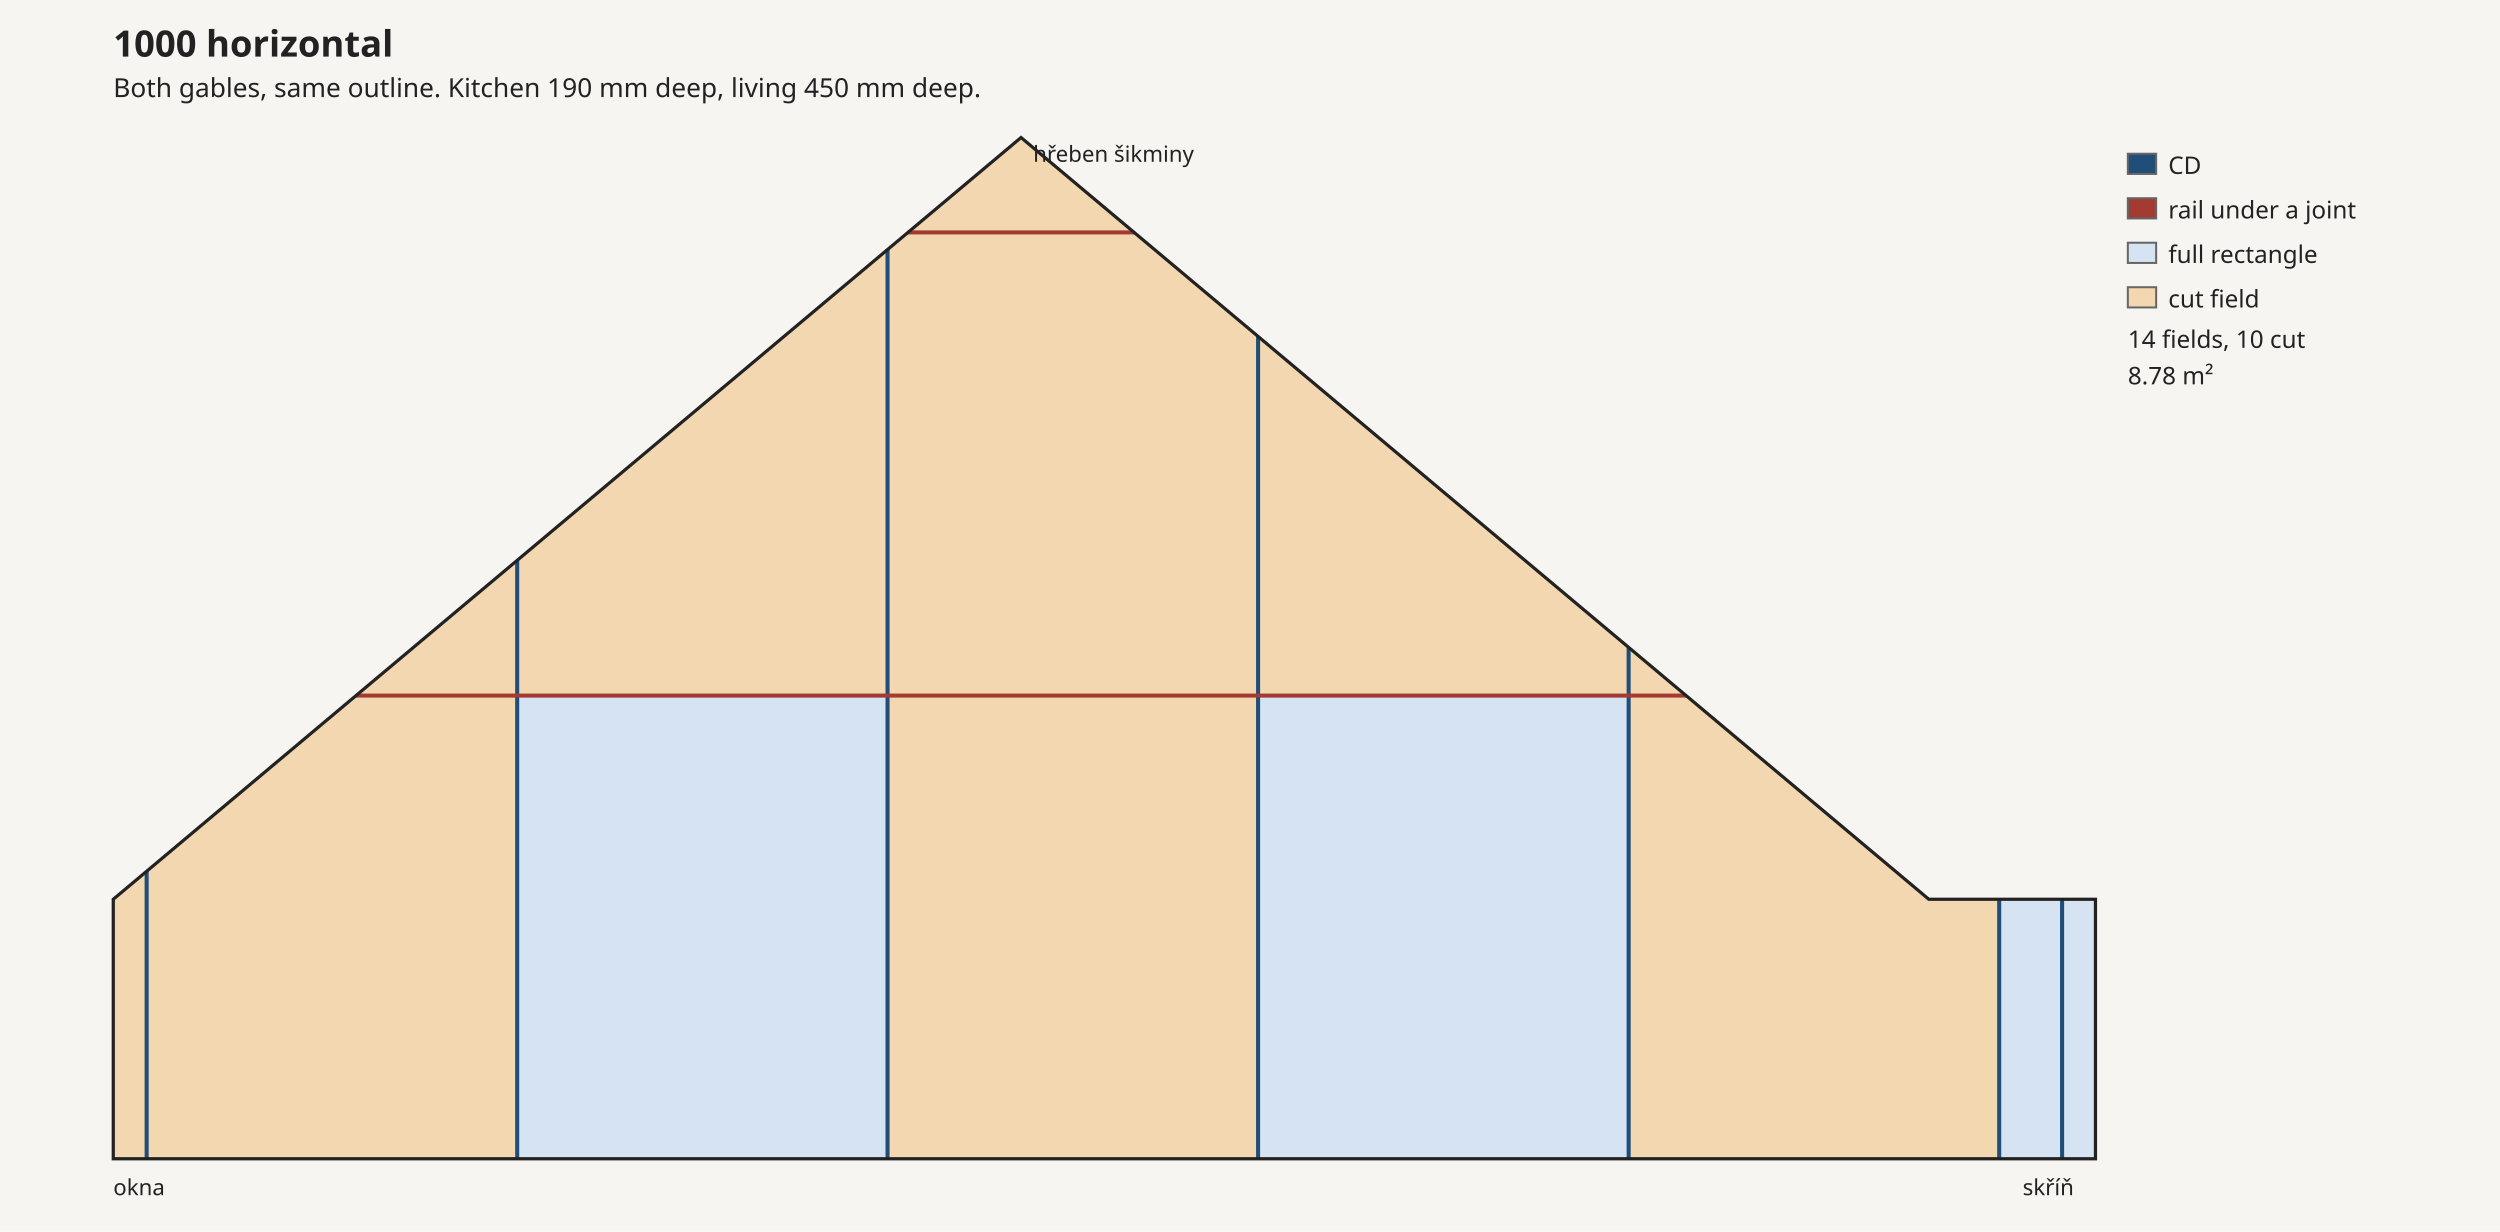
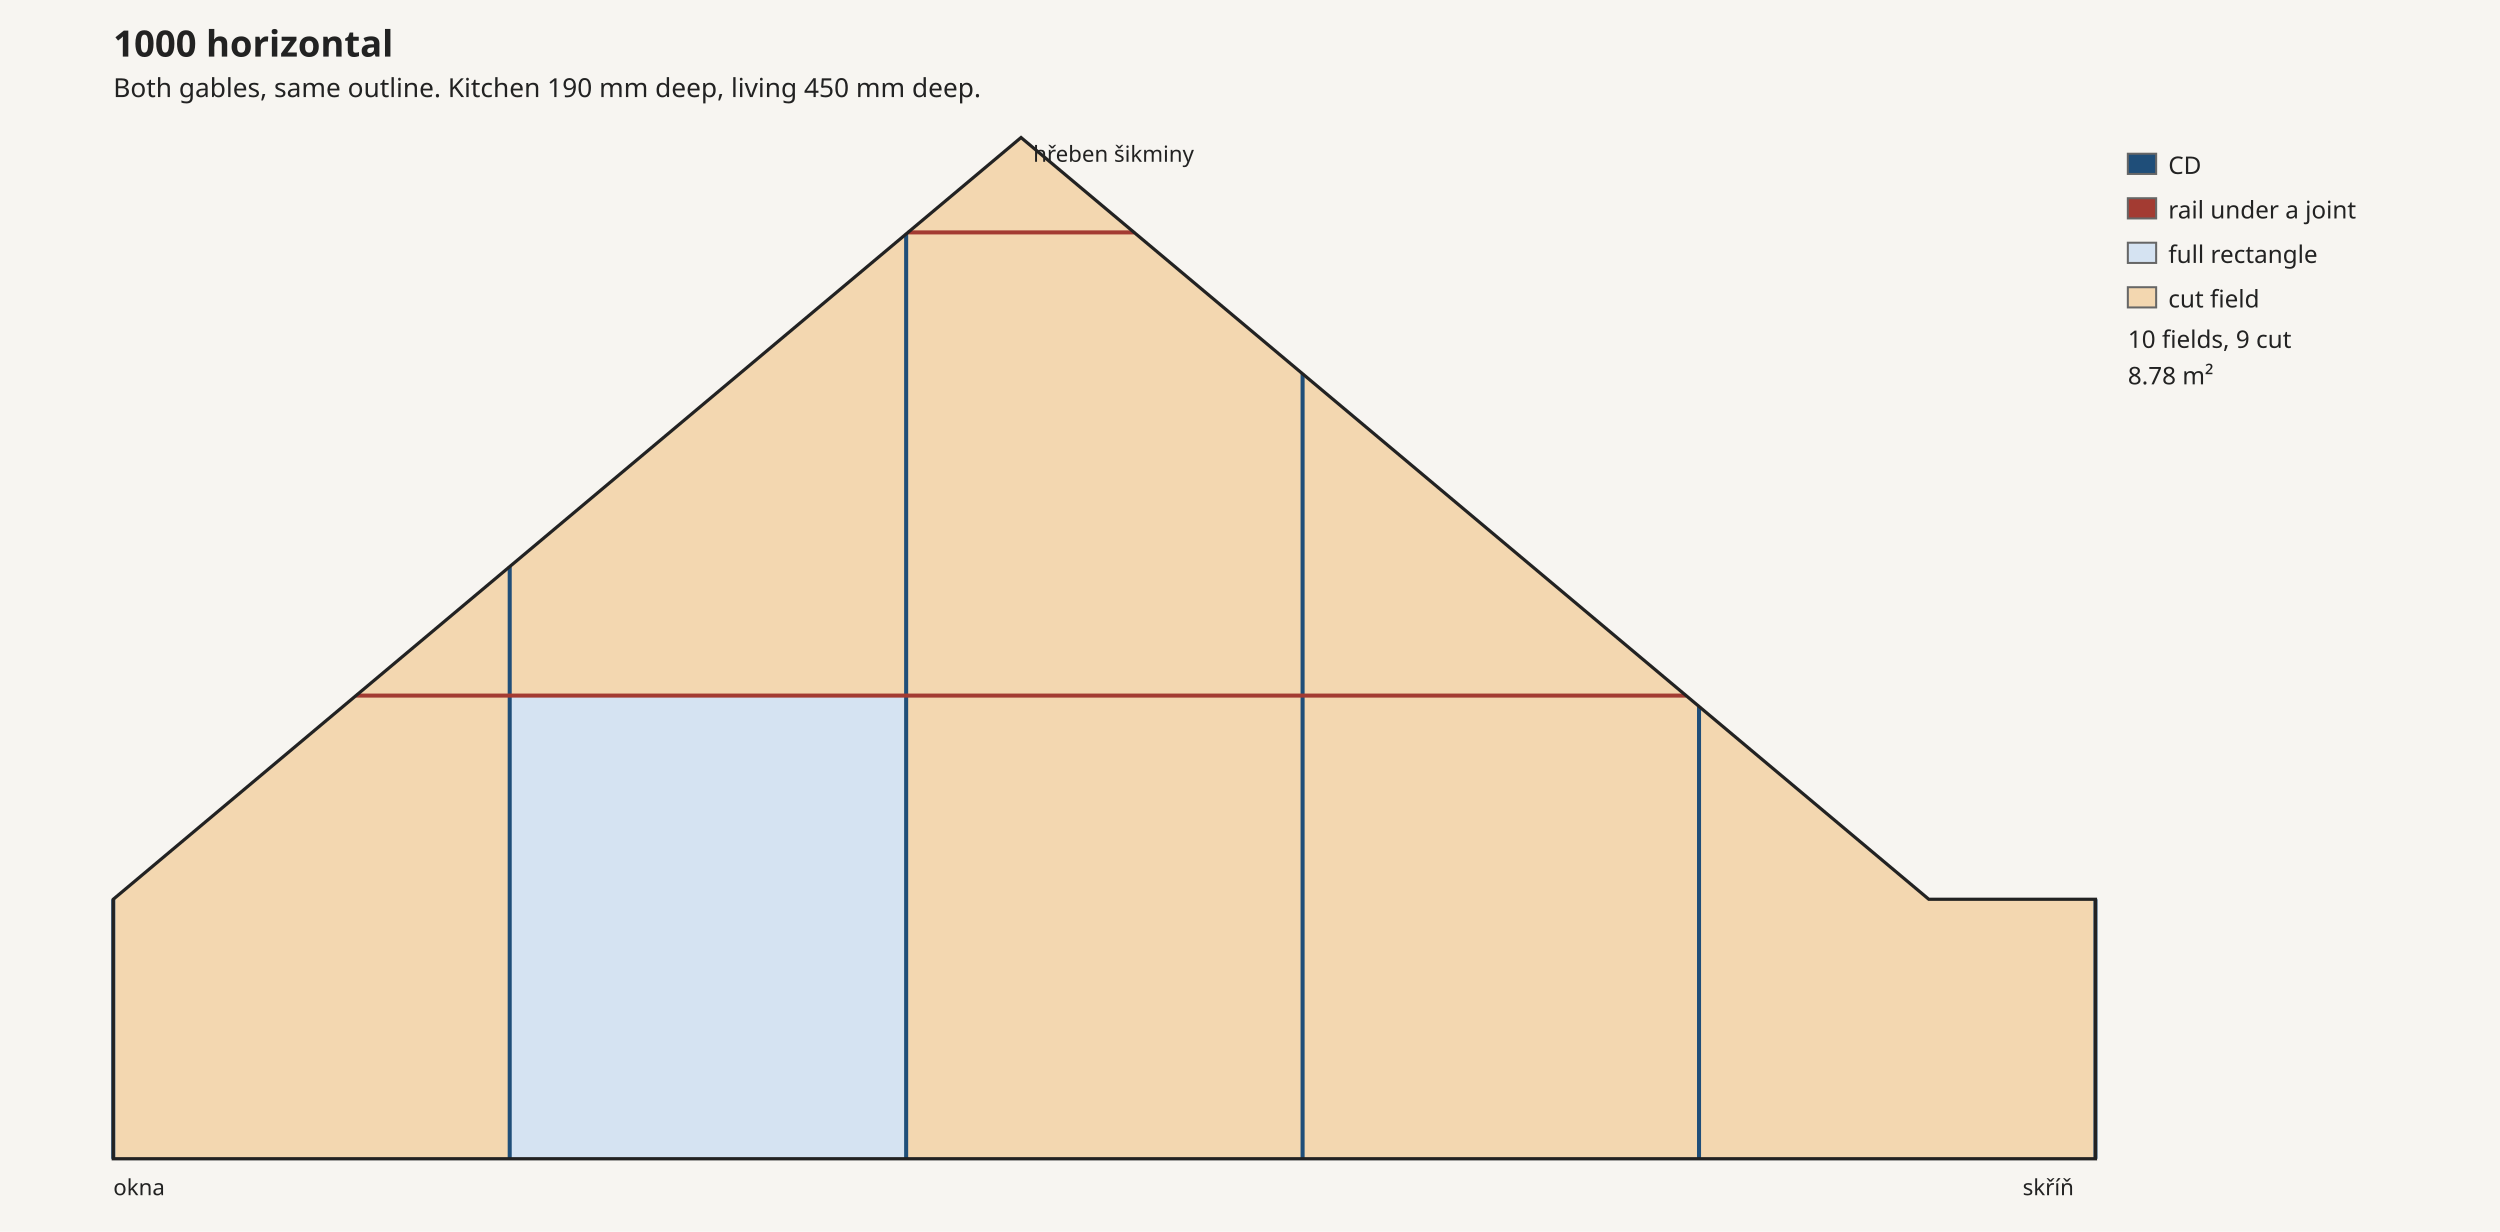
<svg xmlns="http://www.w3.org/2000/svg" width="1236" height="609" viewBox="0 0 1236 609">
  <rect width="100%" height="100%" fill="#f7f5f1" />
  <style>text{font-family:system-ui,sans-serif;fill:#222}</style>
  <text x="56.0" y="28" font-size="18" font-weight="600">1000 horizontal</text>
  <text x="56.0" y="48" font-size="13">Both gables, same outline. Kitchen 190 mm deep, living 450 mm deep.</text>
-   <polygon points="56.0,572.9 72.5,572.9 72.5,430.7 56.0,444.6" fill="#f3d7b0" stroke="#8a8175" stroke-width="0.6" />
-   <polygon points="72.5,572.9 176.0,572.9 255.7,572.9 255.7,343.9 176.0,343.9 72.5,430.7" fill="#f3d7b0" stroke="#8a8175" stroke-width="0.6" />
-   <polygon points="176.0,343.9 255.7,343.9 255.7,277.0" fill="#f3d7b0" stroke="#8a8175" stroke-width="0.6" />
-   <polygon points="255.7,572.9 438.8,572.9 438.8,343.9 255.7,343.9" fill="#d5e3f2" stroke="#8a8175" stroke-width="0.6" />
-   <polygon points="255.7,343.9 438.8,343.9 438.8,123.3 255.7,277.0" fill="#f3d7b0" stroke="#8a8175" stroke-width="0.6" />
-   <polygon points="438.8,572.9 504.8,572.9 622.0,572.9 622.0,343.9 504.8,343.9 438.8,343.9" fill="#f3d7b0" stroke="#8a8175" stroke-width="0.6" />
-   <polygon points="438.8,343.9 448.8,343.9 504.8,343.9 560.7,343.9 622.0,343.9 622.0,166.4 560.7,114.9 504.8,114.9 448.8,114.9 438.8,123.3" fill="#f3d7b0" stroke="#8a8175" stroke-width="0.6" />
+   <polygon points="56.0,572.9 176.0,572.9 252.0,572.9 252.0,343.9 176.0,343.9 56.0,444.6" fill="#f3d7b0" stroke="#8a8175" stroke-width="0.6" />
+   <polygon points="176.0,343.9 252.0,343.9 252.0,280.1" fill="#f3d7b0" stroke="#8a8175" stroke-width="0.6" />
+   <polygon points="252.0,572.9 448.0,572.9 448.0,343.9 252.0,343.9" fill="#d5e3f2" stroke="#8a8175" stroke-width="0.6" />
+   <polygon points="252.0,343.9 448.0,343.9 448.0,115.6 252.0,280.1" fill="#f3d7b0" stroke="#8a8175" stroke-width="0.6" />
+   <polygon points="448.0,572.9 504.8,572.9 644.0,572.9 644.0,343.9 504.8,343.9 448.0,343.9" fill="#f3d7b0" stroke="#8a8175" stroke-width="0.6" />
+   <polygon points="448.0,343.9 448.8,343.9 504.8,343.9 560.7,343.9 644.0,343.9 644.0,184.8 560.7,114.9 504.8,114.9 448.8,114.9 448.0,115.6" fill="#f3d7b0" stroke="#8a8175" stroke-width="0.6" />
  <polygon points="448.8,114.9 504.8,114.9 560.7,114.9 504.8,68.0" fill="#f3d7b0" stroke="#8a8175" stroke-width="0.6" />
-   <polygon points="622.0,572.9 805.2,572.9 805.2,343.9 622.0,343.9" fill="#d5e3f2" stroke="#8a8175" stroke-width="0.6" />
-   <polygon points="622.0,343.9 805.2,343.9 805.2,320.1 622.0,166.4" fill="#f3d7b0" stroke="#8a8175" stroke-width="0.6" />
-   <polygon points="805.2,572.9 833.6,572.9 953.6,572.9 988.4,572.9 988.4,444.6 953.6,444.6 833.6,343.9 805.2,343.9" fill="#f3d7b0" stroke="#8a8175" stroke-width="0.6" />
-   <polygon points="805.2,343.9 833.6,343.9 805.2,320.1" fill="#f3d7b0" stroke="#8a8175" stroke-width="0.6" />
-   <polygon points="988.4,572.9 1019.5,572.9 1019.5,444.6 988.4,444.6" fill="#d5e3f2" stroke="#8a8175" stroke-width="0.6" />
-   <polygon points="1019.5,572.9 1036.0,572.9 1036.0,444.6 1019.5,444.6" fill="#d5e3f2" stroke="#8a8175" stroke-width="0.6" />
-   <line x1="72.5" y1="572.9" x2="72.5" y2="430.7" stroke="#1f4e79" stroke-width="2" />
-   <line x1="255.7" y1="572.9" x2="255.7" y2="277.0" stroke="#1f4e79" stroke-width="2" />
-   <line x1="438.8" y1="572.9" x2="438.8" y2="123.3" stroke="#1f4e79" stroke-width="2" />
-   <line x1="622.0" y1="572.9" x2="622.0" y2="166.4" stroke="#1f4e79" stroke-width="2" />
-   <line x1="805.2" y1="572.9" x2="805.2" y2="320.1" stroke="#1f4e79" stroke-width="2" />
-   <line x1="988.4" y1="572.9" x2="988.4" y2="444.6" stroke="#1f4e79" stroke-width="2" />
-   <line x1="1019.5" y1="572.9" x2="1019.5" y2="444.6" stroke="#1f4e79" stroke-width="2" />
+   <polygon points="644.0,572.9 833.6,572.9 840.0,572.9 840.0,349.3 833.6,343.9 644.0,343.9" fill="#f3d7b0" stroke="#8a8175" stroke-width="0.6" />
+   <polygon points="644.0,343.9 833.6,343.9 644.0,184.8" fill="#f3d7b0" stroke="#8a8175" stroke-width="0.6" />
+   <polygon points="840.0,572.9 953.6,572.9 1036.0,572.9 1036.0,444.6 953.6,444.6 840.0,349.3" fill="#f3d7b0" stroke="#8a8175" stroke-width="0.6" />
+   <line x1="56.0" y1="572.9" x2="56.0" y2="444.6" stroke="#1f4e79" stroke-width="2" />
+   <line x1="252.0" y1="572.9" x2="252.0" y2="280.1" stroke="#1f4e79" stroke-width="2" />
+   <line x1="448.0" y1="572.9" x2="448.0" y2="115.6" stroke="#1f4e79" stroke-width="2" />
+   <line x1="644.0" y1="572.9" x2="644.0" y2="184.8" stroke="#1f4e79" stroke-width="2" />
+   <line x1="840.0" y1="572.9" x2="840.0" y2="349.3" stroke="#1f4e79" stroke-width="2" />
+   <line x1="1036.0" y1="572.9" x2="1036.0" y2="444.6" stroke="#1f4e79" stroke-width="2" />
  <line x1="176.0" y1="343.9" x2="833.6" y2="343.9" stroke="#a33b32" stroke-width="2" />
  <line x1="448.8" y1="114.9" x2="560.7" y2="114.9" stroke="#a33b32" stroke-width="2" />
  <polygon points="56.0,572.9 1036.0,572.9 1036.0,444.6 953.6,444.6 504.8,68.0 56.0,444.6" fill="none" stroke="#222" stroke-width="1.6" />
  <text x="56.0" y="590.9" font-size="11">okna</text>
  <text x="1000.0" y="590.9" font-size="11">skříň</text>
  <text x="510.8" y="80.0" font-size="11">hřeben šikminy</text>
  <rect x="1052.0" y="76.0" width="14" height="10" fill="#1f4e79" stroke="#666" />
  <text x="1072.0" y="86.0" font-size="12">CD</text>
  <rect x="1052.0" y="98.0" width="14" height="10" fill="#a33b32" stroke="#666" />
  <text x="1072.0" y="108.0" font-size="12">rail under a joint</text>
  <rect x="1052.0" y="120.0" width="14" height="10" fill="#d5e3f2" stroke="#666" />
  <text x="1072.0" y="130.0" font-size="12">full rectangle</text>
  <rect x="1052.0" y="142.0" width="14" height="10" fill="#f3d7b0" stroke="#666" />
  <text x="1072.0" y="152.0" font-size="12">cut field</text>
-   <text x="1052.0" y="172.0" font-size="12">14 fields, 10 cut</text>
+   <text x="1052.0" y="172.0" font-size="12">10 fields, 9 cut</text>
  <text x="1052.0" y="190.0" font-size="12">8.78 m²</text>
</svg>
